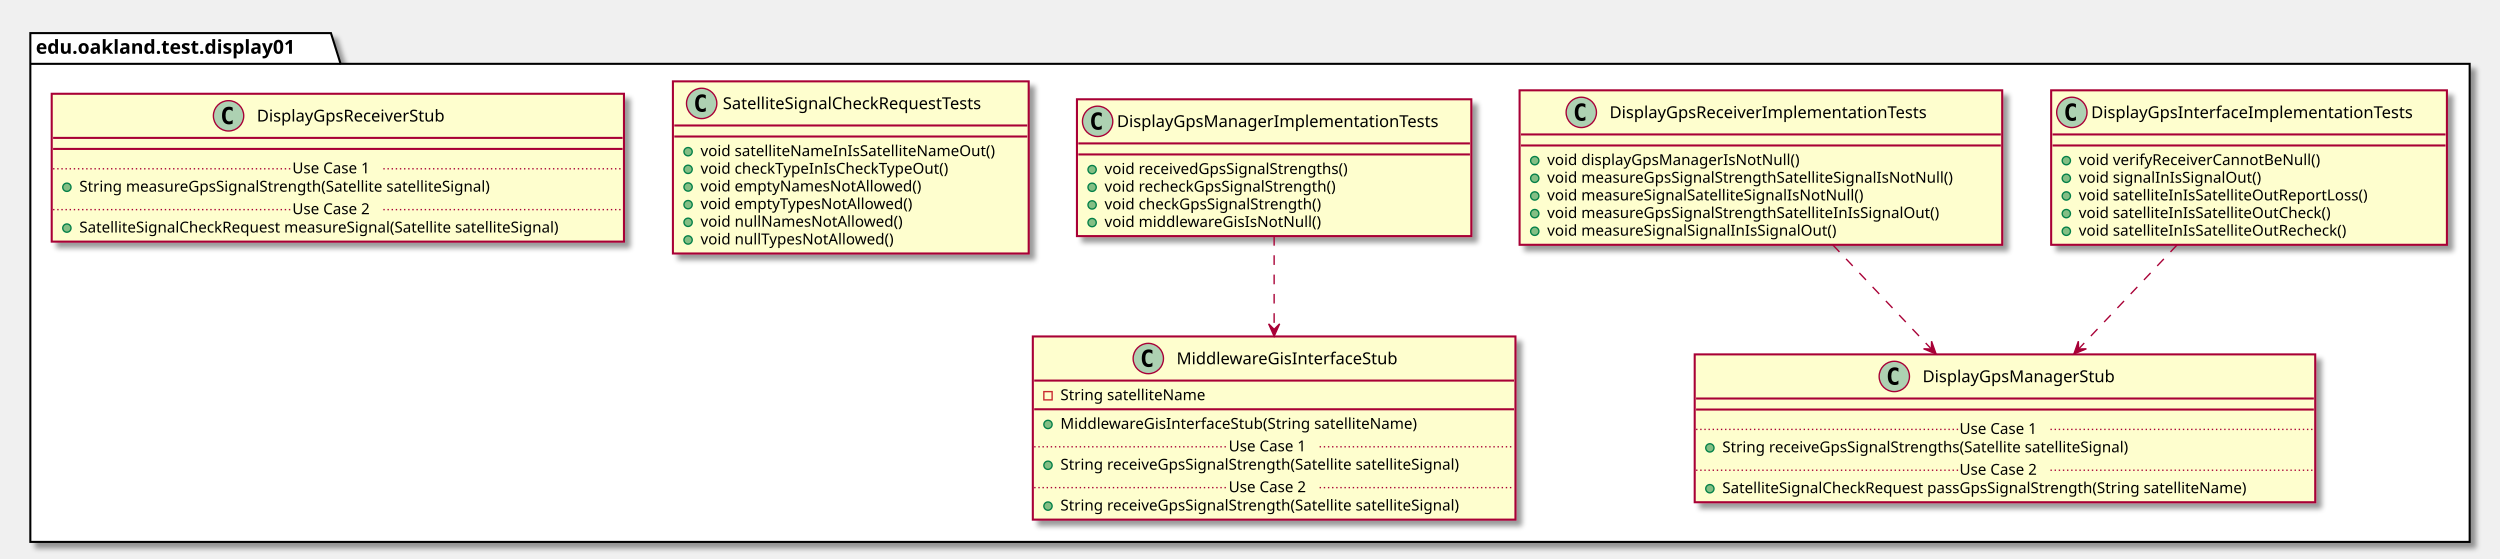
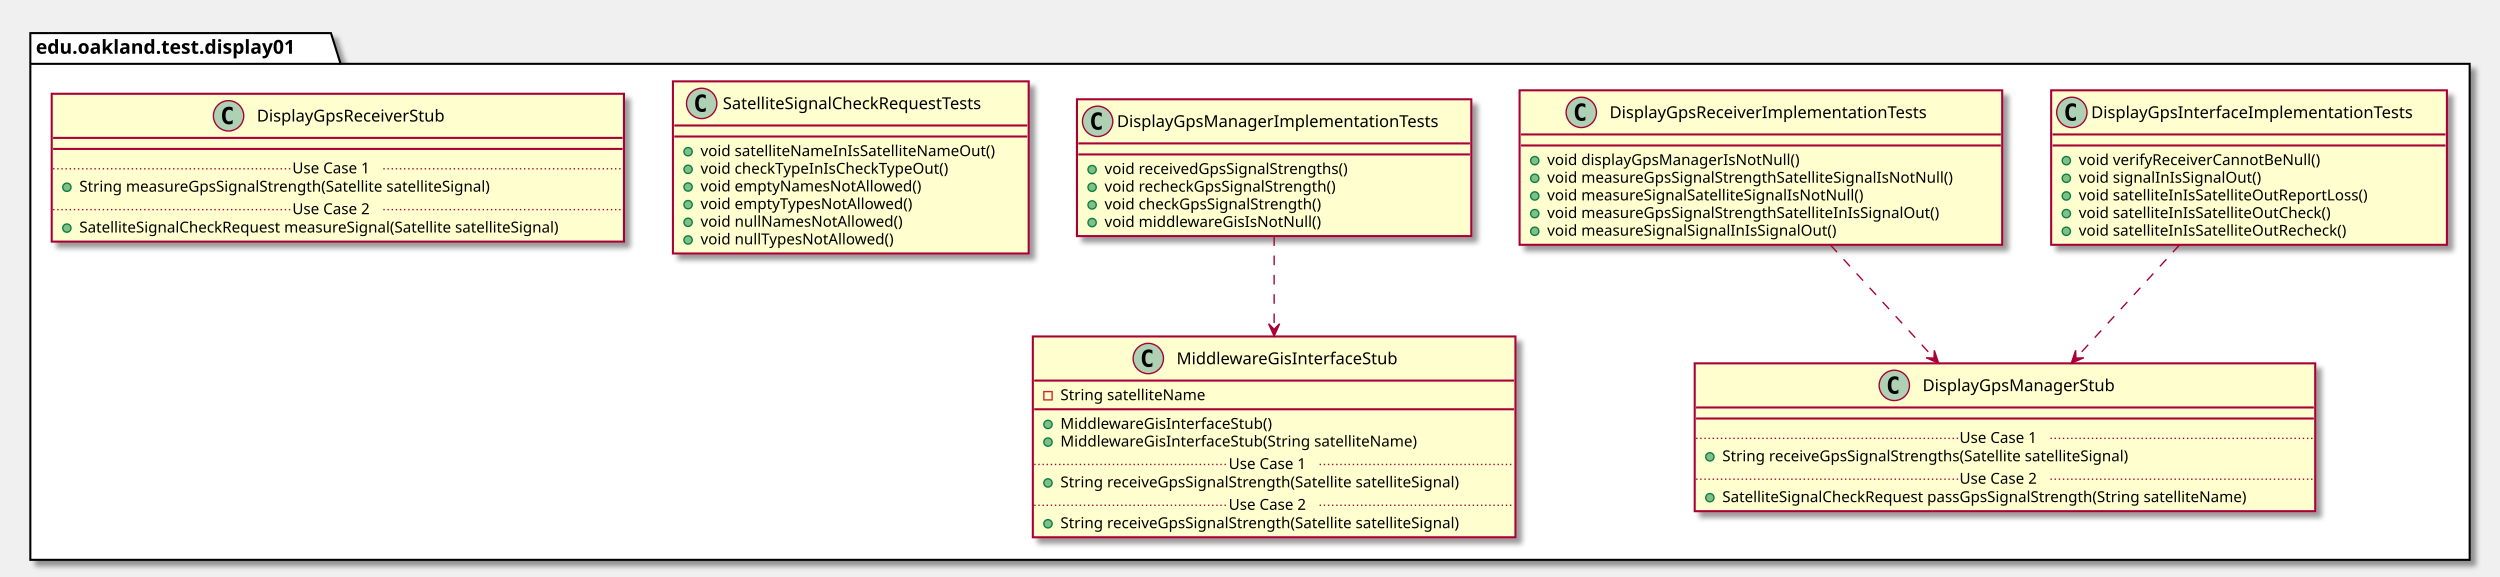
- <svg xmlns="http://www.w3.org/2000/svg" contentScriptType="application/ecmascript" contentStyleType="text/css" height="405px" preserveAspectRatio="none" style="width:1813px;height:405px;" version="1.1" viewBox="0 0 1813 405" width="1813px" zoomAndPan="magnify">
+ <svg xmlns="http://www.w3.org/2000/svg" contentScriptType="application/ecmascript" contentStyleType="text/css" height="418px" preserveAspectRatio="none" style="width:1813px;height:418px;" version="1.1" viewBox="0 0 1813 418" width="1813px" zoomAndPan="magnify">
  <defs>
-     <filter height="300%" id="f1bnmwnytjptcn" width="300%" x="-1" y="-1">
+     <filter height="300%" id="f1bxt80y664sv0" width="300%" x="-1" y="-1">
      <feGaussianBlur result="blurOut" stdDeviation="2.0" />
      <feColorMatrix in="blurOut" result="blurOut2" type="matrix" values="0 0 0 0 0 0 0 0 0 0 0 0 0 0 0 0 0 0 .4 0" />
      <feOffset dx="4.0" dy="4.0" in="blurOut2" result="blurOut3" />
      <feBlend in="SourceGraphic" in2="blurOut3" mode="normal" />
    </filter>
  </defs>
  <g>
-     <polygon fill="#FFFFFF" filter="url(#f1bnmwnytjptcn)" points="22,24,240,24,247,46.297,1791,46.297,1791,393,22,393,22,24" style="stroke: #000000; stroke-width: 1.5;" />
+     <polygon fill="#FFFFFF" filter="url(#f1bxt80y664sv0)" points="22,24,240,24,247,46.297,1791,46.297,1791,406,22,406,22,24" style="stroke: #000000; stroke-width: 1.5;" />
    <line style="stroke: #000000; stroke-width: 1.5;" x1="22" x2="247" y1="46.297" y2="46.297" />
    <text fill="#000000" font-family="sans-serif" font-size="14" font-weight="bold" lengthAdjust="spacingAndGlyphs" textLength="212" x="26" y="38.995">edu.oakland.test.display01</text>
-     <rect fill="#FEFECE" filter="url(#f1bnmwnytjptcn)" height="112.023" id="DisplayGpsInterfaceImplementationTests" style="stroke: #A80036; stroke-width: 1.5;" width="287" x="1487.5" y="65.5" />
+     <rect fill="#FEFECE" filter="url(#f1bxt80y664sv0)" height="112.023" id="DisplayGpsInterfaceImplementationTests" style="stroke: #A80036; stroke-width: 1.5;" width="287" x="1487.5" y="65.5" />
    <ellipse cx="1502.5" cy="81.5" fill="#ADD1B2" rx="11" ry="11" style="stroke: #A80036; stroke-width: 1.0;" />
    <path d="M1505.469,87.141 Q1504.891,87.438 1504.25,87.578 Q1503.609,87.734 1502.906,87.734 Q1500.406,87.734 1499.078,86.094 Q1497.766,84.438 1497.766,81.312 Q1497.766,78.188 1499.078,76.531 Q1500.406,74.875 1502.906,74.875 Q1503.609,74.875 1504.25,75.031 Q1504.906,75.188 1505.469,75.484 L1505.469,78.203 Q1504.844,77.625 1504.25,77.359 Q1503.656,77.078 1503.031,77.078 Q1501.688,77.078 1501,78.156 Q1500.312,79.219 1500.312,81.312 Q1500.312,83.406 1501,84.484 Q1501.688,85.547 1503.031,85.547 Q1503.656,85.547 1504.25,85.281 Q1504.844,85 1505.469,84.422 L1505.469,87.141 Z " />
    <text fill="#000000" font-family="sans-serif" font-size="12" lengthAdjust="spacingAndGlyphs" textLength="255" x="1516.5" y="85.654">DisplayGpsInterfaceImplementationTests</text>
    <line style="stroke: #A80036; stroke-width: 1.5;" x1="1488.5" x2="1773.5" y1="97.5" y2="97.5" />
    <line style="stroke: #A80036; stroke-width: 1.5;" x1="1488.5" x2="1773.5" y1="105.5" y2="105.5" />
    <ellipse cx="1498.5" cy="116.5" fill="#84BE84" rx="3" ry="3" style="stroke: #038048; stroke-width: 1.0;" />
    <text fill="#000000" font-family="sans-serif" font-size="11" lengthAdjust="spacingAndGlyphs" textLength="190" x="1507.5" y="119.71">void verifyReceiverCannotBeNull()</text>
    <ellipse cx="1498.5" cy="129.305" fill="#84BE84" rx="3" ry="3" style="stroke: #038048; stroke-width: 1.0;" />
    <text fill="#000000" font-family="sans-serif" font-size="11" lengthAdjust="spacingAndGlyphs" textLength="144" x="1507.5" y="132.515">void signalInIsSignalOut()</text>
    <ellipse cx="1498.5" cy="142.109" fill="#84BE84" rx="3" ry="3" style="stroke: #038048; stroke-width: 1.0;" />
    <text fill="#000000" font-family="sans-serif" font-size="11" lengthAdjust="spacingAndGlyphs" textLength="230" x="1507.5" y="145.32">void satelliteInIsSatelliteOutReportLoss()</text>
    <ellipse cx="1498.5" cy="154.914" fill="#84BE84" rx="3" ry="3" style="stroke: #038048; stroke-width: 1.0;" />
    <text fill="#000000" font-family="sans-serif" font-size="11" lengthAdjust="spacingAndGlyphs" textLength="200" x="1507.5" y="158.125">void satelliteInIsSatelliteOutCheck()</text>
    <ellipse cx="1498.5" cy="167.719" fill="#84BE84" rx="3" ry="3" style="stroke: #038048; stroke-width: 1.0;" />
    <text fill="#000000" font-family="sans-serif" font-size="11" lengthAdjust="spacingAndGlyphs" textLength="212" x="1507.5" y="170.929">void satelliteInIsSatelliteOutRecheck()</text>
-     <rect fill="#FEFECE" filter="url(#f1bnmwnytjptcn)" height="107.219" id="DisplayGpsManagerStub" style="stroke: #A80036; stroke-width: 1.5;" width="450" x="1229" y="257" />
-     <ellipse cx="1373.75" cy="273" fill="#ADD1B2" rx="11" ry="11" style="stroke: #A80036; stroke-width: 1.0;" />
-     <path d="M1376.719,278.641 Q1376.141,278.938 1375.5,279.078 Q1374.859,279.234 1374.156,279.234 Q1371.656,279.234 1370.328,277.594 Q1369.016,275.938 1369.016,272.812 Q1369.016,269.688 1370.328,268.031 Q1371.656,266.375 1374.156,266.375 Q1374.859,266.375 1375.5,266.531 Q1376.156,266.688 1376.719,266.984 L1376.719,269.703 Q1376.094,269.125 1375.5,268.859 Q1374.906,268.578 1374.281,268.578 Q1372.938,268.578 1372.25,269.656 Q1371.562,270.719 1371.562,272.812 Q1371.562,274.906 1372.25,275.984 Q1372.938,277.047 1374.281,277.047 Q1374.906,277.047 1375.5,276.781 Q1376.094,276.5 1376.719,275.922 L1376.719,278.641 Z " />
-     <text fill="#000000" font-family="sans-serif" font-size="12" lengthAdjust="spacingAndGlyphs" textLength="152" x="1394.25" y="277.154">DisplayGpsManagerStub</text>
-     <line style="stroke: #A80036; stroke-width: 1.5;" x1="1230" x2="1678" y1="289" y2="289" />
-     <line style="stroke: #A80036; stroke-width: 1.5;" x1="1230" x2="1678" y1="297" y2="297" />
-     <ellipse cx="1240" cy="324.805" fill="#84BE84" rx="3" ry="3" style="stroke: #038048; stroke-width: 1.0;" />
-     <text fill="#000000" font-family="sans-serif" font-size="11" lengthAdjust="spacingAndGlyphs" textLength="331" x="1249" y="328.015">String receiveGpsSignalStrengths(Satellite satelliteSignal)</text>
-     <line style="stroke: #A80036; stroke-width: 1.0; stroke-dasharray: 1.0,2.0;" x1="1230" x2="1421" y1="311.402" y2="311.402" />
-     <text fill="#000000" font-family="sans-serif" font-size="11" lengthAdjust="spacingAndGlyphs" textLength="66" x="1421" y="314.71">Use Case 1</text>
-     <line style="stroke: #A80036; stroke-width: 1.0; stroke-dasharray: 1.0,2.0;" x1="1487" x2="1678" y1="311.402" y2="311.402" />
-     <ellipse cx="1240" cy="354.414" fill="#84BE84" rx="3" ry="3" style="stroke: #038048; stroke-width: 1.0;" />
-     <text fill="#000000" font-family="sans-serif" font-size="11" lengthAdjust="spacingAndGlyphs" textLength="424" x="1249" y="357.625">SatelliteSignalCheckRequest passGpsSignalStrength(String satelliteName)</text>
-     <line style="stroke: #A80036; stroke-width: 1.0; stroke-dasharray: 1.0,2.0;" x1="1230" x2="1421" y1="341.012" y2="341.012" />
-     <text fill="#000000" font-family="sans-serif" font-size="11" lengthAdjust="spacingAndGlyphs" textLength="66" x="1421" y="344.32">Use Case 2</text>
-     <line style="stroke: #A80036; stroke-width: 1.0; stroke-dasharray: 1.0,2.0;" x1="1487" x2="1678" y1="341.012" y2="341.012" />
-     <rect fill="#FEFECE" filter="url(#f1bnmwnytjptcn)" height="112.023" id="DisplayGpsReceiverImplementationTests" style="stroke: #A80036; stroke-width: 1.5;" width="350" x="1102" y="65.5" />
+     <rect fill="#FEFECE" filter="url(#f1bxt80y664sv0)" height="107.219" id="DisplayGpsManagerStub" style="stroke: #A80036; stroke-width: 1.5;" width="450" x="1229" y="263.5" />
+     <ellipse cx="1373.75" cy="279.5" fill="#ADD1B2" rx="11" ry="11" style="stroke: #A80036; stroke-width: 1.0;" />
+     <path d="M1376.719,285.141 Q1376.141,285.438 1375.5,285.578 Q1374.859,285.734 1374.156,285.734 Q1371.656,285.734 1370.328,284.094 Q1369.016,282.438 1369.016,279.312 Q1369.016,276.188 1370.328,274.531 Q1371.656,272.875 1374.156,272.875 Q1374.859,272.875 1375.5,273.031 Q1376.156,273.188 1376.719,273.484 L1376.719,276.203 Q1376.094,275.625 1375.5,275.359 Q1374.906,275.078 1374.281,275.078 Q1372.938,275.078 1372.25,276.156 Q1371.562,277.219 1371.562,279.312 Q1371.562,281.406 1372.25,282.484 Q1372.938,283.547 1374.281,283.547 Q1374.906,283.547 1375.5,283.281 Q1376.094,283 1376.719,282.422 L1376.719,285.141 Z " />
+     <text fill="#000000" font-family="sans-serif" font-size="12" lengthAdjust="spacingAndGlyphs" textLength="152" x="1394.25" y="283.654">DisplayGpsManagerStub</text>
+     <line style="stroke: #A80036; stroke-width: 1.5;" x1="1230" x2="1678" y1="295.5" y2="295.5" />
+     <line style="stroke: #A80036; stroke-width: 1.5;" x1="1230" x2="1678" y1="303.5" y2="303.5" />
+     <ellipse cx="1240" cy="331.305" fill="#84BE84" rx="3" ry="3" style="stroke: #038048; stroke-width: 1.0;" />
+     <text fill="#000000" font-family="sans-serif" font-size="11" lengthAdjust="spacingAndGlyphs" textLength="331" x="1249" y="334.515">String receiveGpsSignalStrengths(Satellite satelliteSignal)</text>
+     <line style="stroke: #A80036; stroke-width: 1.0; stroke-dasharray: 1.0,2.0;" x1="1230" x2="1421" y1="317.902" y2="317.902" />
+     <text fill="#000000" font-family="sans-serif" font-size="11" lengthAdjust="spacingAndGlyphs" textLength="66" x="1421" y="321.21">Use Case 1</text>
+     <line style="stroke: #A80036; stroke-width: 1.0; stroke-dasharray: 1.0,2.0;" x1="1487" x2="1678" y1="317.902" y2="317.902" />
+     <ellipse cx="1240" cy="360.914" fill="#84BE84" rx="3" ry="3" style="stroke: #038048; stroke-width: 1.0;" />
+     <text fill="#000000" font-family="sans-serif" font-size="11" lengthAdjust="spacingAndGlyphs" textLength="424" x="1249" y="364.125">SatelliteSignalCheckRequest passGpsSignalStrength(String satelliteName)</text>
+     <line style="stroke: #A80036; stroke-width: 1.0; stroke-dasharray: 1.0,2.0;" x1="1230" x2="1421" y1="347.512" y2="347.512" />
+     <text fill="#000000" font-family="sans-serif" font-size="11" lengthAdjust="spacingAndGlyphs" textLength="66" x="1421" y="350.82">Use Case 2</text>
+     <line style="stroke: #A80036; stroke-width: 1.0; stroke-dasharray: 1.0,2.0;" x1="1487" x2="1678" y1="347.512" y2="347.512" />
+     <rect fill="#FEFECE" filter="url(#f1bxt80y664sv0)" height="112.023" id="DisplayGpsReceiverImplementationTests" style="stroke: #A80036; stroke-width: 1.5;" width="350" x="1102" y="65.5" />
    <ellipse cx="1146.75" cy="81.5" fill="#ADD1B2" rx="11" ry="11" style="stroke: #A80036; stroke-width: 1.0;" />
    <path d="M1149.719,87.141 Q1149.141,87.438 1148.5,87.578 Q1147.859,87.734 1147.156,87.734 Q1144.656,87.734 1143.328,86.094 Q1142.016,84.438 1142.016,81.312 Q1142.016,78.188 1143.328,76.531 Q1144.656,74.875 1147.156,74.875 Q1147.859,74.875 1148.5,75.031 Q1149.156,75.188 1149.719,75.484 L1149.719,78.203 Q1149.094,77.625 1148.5,77.359 Q1147.906,77.078 1147.281,77.078 Q1145.938,77.078 1145.25,78.156 Q1144.562,79.219 1144.562,81.312 Q1144.562,83.406 1145.25,84.484 Q1145.938,85.547 1147.281,85.547 Q1147.906,85.547 1148.5,85.281 Q1149.094,85 1149.719,84.422 L1149.719,87.141 Z " />
    <text fill="#000000" font-family="sans-serif" font-size="12" lengthAdjust="spacingAndGlyphs" textLength="252" x="1167.25" y="85.654">DisplayGpsReceiverImplementationTests</text>
    <line style="stroke: #A80036; stroke-width: 1.5;" x1="1103" x2="1451" y1="97.5" y2="97.5" />
    <line style="stroke: #A80036; stroke-width: 1.5;" x1="1103" x2="1451" y1="105.5" y2="105.5" />
    <ellipse cx="1113" cy="116.5" fill="#84BE84" rx="3" ry="3" style="stroke: #038048; stroke-width: 1.0;" />
    <text fill="#000000" font-family="sans-serif" font-size="11" lengthAdjust="spacingAndGlyphs" textLength="197" x="1122" y="119.71">void displayGpsManagerIsNotNull()</text>
    <ellipse cx="1113" cy="129.305" fill="#84BE84" rx="3" ry="3" style="stroke: #038048; stroke-width: 1.0;" />
    <text fill="#000000" font-family="sans-serif" font-size="11" lengthAdjust="spacingAndGlyphs" textLength="324" x="1122" y="132.515">void measureGpsSignalStrengthSatelliteSignalIsNotNull()</text>
    <ellipse cx="1113" cy="142.109" fill="#84BE84" rx="3" ry="3" style="stroke: #038048; stroke-width: 1.0;" />
    <text fill="#000000" font-family="sans-serif" font-size="11" lengthAdjust="spacingAndGlyphs" textLength="252" x="1122" y="145.32">void measureSignalSatelliteSignalIsNotNull()</text>
    <ellipse cx="1113" cy="154.914" fill="#84BE84" rx="3" ry="3" style="stroke: #038048; stroke-width: 1.0;" />
    <text fill="#000000" font-family="sans-serif" font-size="11" lengthAdjust="spacingAndGlyphs" textLength="314" x="1122" y="158.125">void measureGpsSignalStrengthSatelliteInIsSignalOut()</text>
    <ellipse cx="1113" cy="167.719" fill="#84BE84" rx="3" ry="3" style="stroke: #038048; stroke-width: 1.0;" />
    <text fill="#000000" font-family="sans-serif" font-size="11" lengthAdjust="spacingAndGlyphs" textLength="231" x="1122" y="170.929">void measureSignalSignalInIsSignalOut()</text>
-     <rect fill="#FEFECE" filter="url(#f1bnmwnytjptcn)" height="99.219" id="DisplayGpsManagerImplementationTests" style="stroke: #A80036; stroke-width: 1.5;" width="286" x="781" y="72" />
+     <rect fill="#FEFECE" filter="url(#f1bxt80y664sv0)" height="99.219" id="DisplayGpsManagerImplementationTests" style="stroke: #A80036; stroke-width: 1.5;" width="286" x="781" y="72" />
    <ellipse cx="796" cy="88" fill="#ADD1B2" rx="11" ry="11" style="stroke: #A80036; stroke-width: 1.0;" />
    <path d="M798.969,93.641 Q798.391,93.938 797.75,94.078 Q797.109,94.234 796.406,94.234 Q793.906,94.234 792.578,92.594 Q791.266,90.938 791.266,87.812 Q791.266,84.688 792.578,83.031 Q793.906,81.375 796.406,81.375 Q797.109,81.375 797.75,81.531 Q798.406,81.688 798.969,81.984 L798.969,84.703 Q798.344,84.125 797.75,83.859 Q797.156,83.578 796.531,83.578 Q795.188,83.578 794.5,84.656 Q793.812,85.719 793.812,87.812 Q793.812,89.906 794.5,90.984 Q795.188,92.047 796.531,92.047 Q797.156,92.047 797.75,91.781 Q798.344,91.5 798.969,90.922 L798.969,93.641 Z " />
    <text fill="#000000" font-family="sans-serif" font-size="12" lengthAdjust="spacingAndGlyphs" textLength="254" x="810" y="92.154">DisplayGpsManagerImplementationTests</text>
    <line style="stroke: #A80036; stroke-width: 1.5;" x1="782" x2="1066" y1="104" y2="104" />
    <line style="stroke: #A80036; stroke-width: 1.5;" x1="782" x2="1066" y1="112" y2="112" />
    <ellipse cx="792" cy="123" fill="#84BE84" rx="3" ry="3" style="stroke: #038048; stroke-width: 1.0;" />
    <text fill="#000000" font-family="sans-serif" font-size="11" lengthAdjust="spacingAndGlyphs" textLength="197" x="801" y="126.21">void receivedGpsSignalStrengths()</text>
    <ellipse cx="792" cy="135.805" fill="#84BE84" rx="3" ry="3" style="stroke: #038048; stroke-width: 1.0;" />
    <text fill="#000000" font-family="sans-serif" font-size="11" lengthAdjust="spacingAndGlyphs" textLength="186" x="801" y="139.015">void recheckGpsSignalStrength()</text>
    <ellipse cx="792" cy="148.609" fill="#84BE84" rx="3" ry="3" style="stroke: #038048; stroke-width: 1.0;" />
    <text fill="#000000" font-family="sans-serif" font-size="11" lengthAdjust="spacingAndGlyphs" textLength="174" x="801" y="151.82">void checkGpsSignalStrength()</text>
    <ellipse cx="792" cy="161.414" fill="#84BE84" rx="3" ry="3" style="stroke: #038048; stroke-width: 1.0;" />
    <text fill="#000000" font-family="sans-serif" font-size="11" lengthAdjust="spacingAndGlyphs" textLength="170" x="801" y="164.625">void middlewareGisIsNotNull()</text>
-     <rect fill="#FEFECE" filter="url(#f1bnmwnytjptcn)" height="132.828" id="MiddlewareGisInterfaceStub" style="stroke: #A80036; stroke-width: 1.5;" width="350" x="749" y="244" />
+     <rect fill="#FEFECE" filter="url(#f1bxt80y664sv0)" height="145.633" id="MiddlewareGisInterfaceStub" style="stroke: #A80036; stroke-width: 1.5;" width="350" x="749" y="244" />
    <ellipse cx="832.75" cy="260" fill="#ADD1B2" rx="11" ry="11" style="stroke: #A80036; stroke-width: 1.0;" />
    <path d="M835.719,265.641 Q835.141,265.938 834.5,266.078 Q833.859,266.234 833.156,266.234 Q830.656,266.234 829.328,264.594 Q828.016,262.938 828.016,259.812 Q828.016,256.688 829.328,255.031 Q830.656,253.375 833.156,253.375 Q833.859,253.375 834.5,253.531 Q835.156,253.688 835.719,253.984 L835.719,256.703 Q835.094,256.125 834.5,255.859 Q833.906,255.578 833.281,255.578 Q831.938,255.578 831.25,256.656 Q830.562,257.719 830.562,259.812 Q830.562,261.906 831.25,262.984 Q831.938,264.047 833.281,264.047 Q833.906,264.047 834.5,263.781 Q835.094,263.5 835.719,262.922 L835.719,265.641 Z " />
    <text fill="#000000" font-family="sans-serif" font-size="12" lengthAdjust="spacingAndGlyphs" textLength="174" x="853.25" y="264.154">MiddlewareGisInterfaceStub</text>
    <line style="stroke: #A80036; stroke-width: 1.5;" x1="750" x2="1098" y1="276" y2="276" />
    <rect fill="none" height="6" style="stroke: #C82930; stroke-width: 1.0;" width="6" x="757" y="284" />
    <text fill="#000000" font-family="sans-serif" font-size="11" lengthAdjust="spacingAndGlyphs" textLength="116" x="769" y="290.21">String satelliteName</text>
    <line style="stroke: #A80036; stroke-width: 1.5;" x1="750" x2="1098" y1="296.805" y2="296.805" />
    <ellipse cx="760" cy="307.805" fill="#84BE84" rx="3" ry="3" style="stroke: #038048; stroke-width: 1.0;" />
-     <text fill="#000000" font-family="sans-serif" font-size="11" lengthAdjust="spacingAndGlyphs" textLength="283" x="769" y="311.015">MiddlewareGisInterfaceStub(String satelliteName)</text>
-     <ellipse cx="760" cy="337.414" fill="#84BE84" rx="3" ry="3" style="stroke: #038048; stroke-width: 1.0;" />
-     <text fill="#000000" font-family="sans-serif" font-size="11" lengthAdjust="spacingAndGlyphs" textLength="324" x="769" y="340.625">String receiveGpsSignalStrength(Satellite satelliteSignal)</text>
-     <line style="stroke: #A80036; stroke-width: 1.0; stroke-dasharray: 1.0,2.0;" x1="750" x2="891" y1="324.012" y2="324.012" />
-     <text fill="#000000" font-family="sans-serif" font-size="11" lengthAdjust="spacingAndGlyphs" textLength="66" x="891" y="327.32">Use Case 1</text>
-     <line style="stroke: #A80036; stroke-width: 1.0; stroke-dasharray: 1.0,2.0;" x1="957" x2="1098" y1="324.012" y2="324.012" />
-     <ellipse cx="760" cy="367.023" fill="#84BE84" rx="3" ry="3" style="stroke: #038048; stroke-width: 1.0;" />
-     <text fill="#000000" font-family="sans-serif" font-size="11" lengthAdjust="spacingAndGlyphs" textLength="324" x="769" y="370.234">String receiveGpsSignalStrength(Satellite satelliteSignal)</text>
-     <line style="stroke: #A80036; stroke-width: 1.0; stroke-dasharray: 1.0,2.0;" x1="750" x2="891" y1="353.621" y2="353.621" />
-     <text fill="#000000" font-family="sans-serif" font-size="11" lengthAdjust="spacingAndGlyphs" textLength="66" x="891" y="356.929">Use Case 2</text>
-     <line style="stroke: #A80036; stroke-width: 1.0; stroke-dasharray: 1.0,2.0;" x1="957" x2="1098" y1="353.621" y2="353.621" />
-     <rect fill="#FEFECE" filter="url(#f1bnmwnytjptcn)" height="124.828" id="SatelliteSignalCheckRequestTests" style="stroke: #A80036; stroke-width: 1.5;" width="258" x="488" y="59" />
+     <text fill="#000000" font-family="sans-serif" font-size="11" lengthAdjust="spacingAndGlyphs" textLength="167" x="769" y="311.015">MiddlewareGisInterfaceStub()</text>
+     <ellipse cx="760" cy="320.609" fill="#84BE84" rx="3" ry="3" style="stroke: #038048; stroke-width: 1.0;" />
+     <text fill="#000000" font-family="sans-serif" font-size="11" lengthAdjust="spacingAndGlyphs" textLength="283" x="769" y="323.82">MiddlewareGisInterfaceStub(String satelliteName)</text>
+     <ellipse cx="760" cy="350.219" fill="#84BE84" rx="3" ry="3" style="stroke: #038048; stroke-width: 1.0;" />
+     <text fill="#000000" font-family="sans-serif" font-size="11" lengthAdjust="spacingAndGlyphs" textLength="324" x="769" y="353.429">String receiveGpsSignalStrength(Satellite satelliteSignal)</text>
+     <line style="stroke: #A80036; stroke-width: 1.0; stroke-dasharray: 1.0,2.0;" x1="750" x2="891" y1="336.816" y2="336.816" />
+     <text fill="#000000" font-family="sans-serif" font-size="11" lengthAdjust="spacingAndGlyphs" textLength="66" x="891" y="340.125">Use Case 1</text>
+     <line style="stroke: #A80036; stroke-width: 1.0; stroke-dasharray: 1.0,2.0;" x1="957" x2="1098" y1="336.816" y2="336.816" />
+     <ellipse cx="760" cy="379.828" fill="#84BE84" rx="3" ry="3" style="stroke: #038048; stroke-width: 1.0;" />
+     <text fill="#000000" font-family="sans-serif" font-size="11" lengthAdjust="spacingAndGlyphs" textLength="324" x="769" y="383.039">String receiveGpsSignalStrength(Satellite satelliteSignal)</text>
+     <line style="stroke: #A80036; stroke-width: 1.0; stroke-dasharray: 1.0,2.0;" x1="750" x2="891" y1="366.426" y2="366.426" />
+     <text fill="#000000" font-family="sans-serif" font-size="11" lengthAdjust="spacingAndGlyphs" textLength="66" x="891" y="369.734">Use Case 2</text>
+     <line style="stroke: #A80036; stroke-width: 1.0; stroke-dasharray: 1.0,2.0;" x1="957" x2="1098" y1="366.426" y2="366.426" />
+     <rect fill="#FEFECE" filter="url(#f1bxt80y664sv0)" height="124.828" id="SatelliteSignalCheckRequestTests" style="stroke: #A80036; stroke-width: 1.5;" width="258" x="488" y="59" />
    <ellipse cx="508.85" cy="75" fill="#ADD1B2" rx="11" ry="11" style="stroke: #A80036; stroke-width: 1.0;" />
    <path d="M511.819,80.641 Q511.241,80.938 510.6,81.078 Q509.959,81.234 509.256,81.234 Q506.756,81.234 505.428,79.594 Q504.116,77.938 504.116,74.812 Q504.116,71.688 505.428,70.031 Q506.756,68.375 509.256,68.375 Q509.959,68.375 510.6,68.531 Q511.256,68.688 511.819,68.984 L511.819,71.703 Q511.194,71.125 510.6,70.859 Q510.006,70.578 509.381,70.578 Q508.038,70.578 507.35,71.656 Q506.663,72.719 506.663,74.812 Q506.663,76.906 507.35,77.984 Q508.038,79.047 509.381,79.047 Q510.006,79.047 510.6,78.781 Q511.194,78.5 511.819,77.922 L511.819,80.641 Z " />
    <text fill="#000000" font-family="sans-serif" font-size="12" lengthAdjust="spacingAndGlyphs" textLength="213" x="524.15" y="79.154">SatelliteSignalCheckRequestTests</text>
    <line style="stroke: #A80036; stroke-width: 1.5;" x1="489" x2="745" y1="91" y2="91" />
    <line style="stroke: #A80036; stroke-width: 1.5;" x1="489" x2="745" y1="99" y2="99" />
    <ellipse cx="499" cy="110" fill="#84BE84" rx="3" ry="3" style="stroke: #038048; stroke-width: 1.0;" />
    <text fill="#000000" font-family="sans-serif" font-size="11" lengthAdjust="spacingAndGlyphs" textLength="232" x="508" y="113.21">void satelliteNameInIsSatelliteNameOut()</text>
    <ellipse cx="499" cy="122.805" fill="#84BE84" rx="3" ry="3" style="stroke: #038048; stroke-width: 1.0;" />
    <text fill="#000000" font-family="sans-serif" font-size="11" lengthAdjust="spacingAndGlyphs" textLength="195" x="508" y="126.015">void checkTypeInIsCheckTypeOut()</text>
    <ellipse cx="499" cy="135.609" fill="#84BE84" rx="3" ry="3" style="stroke: #038048; stroke-width: 1.0;" />
    <text fill="#000000" font-family="sans-serif" font-size="11" lengthAdjust="spacingAndGlyphs" textLength="172" x="508" y="138.82">void emptyNamesNotAllowed()</text>
    <ellipse cx="499" cy="148.414" fill="#84BE84" rx="3" ry="3" style="stroke: #038048; stroke-width: 1.0;" />
    <text fill="#000000" font-family="sans-serif" font-size="11" lengthAdjust="spacingAndGlyphs" textLength="166" x="508" y="151.625">void emptyTypesNotAllowed()</text>
    <ellipse cx="499" cy="161.219" fill="#84BE84" rx="3" ry="3" style="stroke: #038048; stroke-width: 1.0;" />
    <text fill="#000000" font-family="sans-serif" font-size="11" lengthAdjust="spacingAndGlyphs" textLength="157" x="508" y="164.429">void nullNamesNotAllowed()</text>
    <ellipse cx="499" cy="174.023" fill="#84BE84" rx="3" ry="3" style="stroke: #038048; stroke-width: 1.0;" />
    <text fill="#000000" font-family="sans-serif" font-size="11" lengthAdjust="spacingAndGlyphs" textLength="151" x="508" y="177.234">void nullTypesNotAllowed()</text>
-     <rect fill="#FEFECE" filter="url(#f1bnmwnytjptcn)" height="107.219" id="DisplayGpsReceiverStub" style="stroke: #A80036; stroke-width: 1.5;" width="415" x="37.5" y="68" />
+     <rect fill="#FEFECE" filter="url(#f1bxt80y664sv0)" height="107.219" id="DisplayGpsReceiverStub" style="stroke: #A80036; stroke-width: 1.5;" width="415" x="37.5" y="68" />
    <ellipse cx="165.75" cy="84" fill="#ADD1B2" rx="11" ry="11" style="stroke: #A80036; stroke-width: 1.0;" />
    <path d="M168.719,89.641 Q168.141,89.938 167.5,90.078 Q166.859,90.234 166.156,90.234 Q163.656,90.234 162.328,88.594 Q161.016,86.938 161.016,83.812 Q161.016,80.688 162.328,79.031 Q163.656,77.375 166.156,77.375 Q166.859,77.375 167.5,77.531 Q168.156,77.688 168.719,77.984 L168.719,80.703 Q168.094,80.125 167.5,79.859 Q166.906,79.578 166.281,79.578 Q164.938,79.578 164.25,80.656 Q163.562,81.719 163.562,83.812 Q163.562,85.906 164.25,86.984 Q164.938,88.047 166.281,88.047 Q166.906,88.047 167.5,87.781 Q168.094,87.5 168.719,86.922 L168.719,89.641 Z " />
    <text fill="#000000" font-family="sans-serif" font-size="12" lengthAdjust="spacingAndGlyphs" textLength="150" x="186.25" y="88.154">DisplayGpsReceiverStub</text>
    <line style="stroke: #A80036; stroke-width: 1.5;" x1="38.5" x2="451.5" y1="100" y2="100" />
    <line style="stroke: #A80036; stroke-width: 1.5;" x1="38.5" x2="451.5" y1="108" y2="108" />
    <ellipse cx="48.5" cy="135.805" fill="#84BE84" rx="3" ry="3" style="stroke: #038048; stroke-width: 1.0;" />
    <text fill="#000000" font-family="sans-serif" font-size="11" lengthAdjust="spacingAndGlyphs" textLength="334" x="57.5" y="139.015">String measureGpsSignalStrength(Satellite satelliteSignal)</text>
    <line style="stroke: #A80036; stroke-width: 1.0; stroke-dasharray: 1.0,2.0;" x1="38.5" x2="212" y1="122.402" y2="122.402" />
    <text fill="#000000" font-family="sans-serif" font-size="11" lengthAdjust="spacingAndGlyphs" textLength="66" x="212" y="125.71">Use Case 1</text>
    <line style="stroke: #A80036; stroke-width: 1.0; stroke-dasharray: 1.0,2.0;" x1="278" x2="451.5" y1="122.402" y2="122.402" />
    <ellipse cx="48.5" cy="165.414" fill="#84BE84" rx="3" ry="3" style="stroke: #038048; stroke-width: 1.0;" />
    <text fill="#000000" font-family="sans-serif" font-size="11" lengthAdjust="spacingAndGlyphs" textLength="389" x="57.5" y="168.625">SatelliteSignalCheckRequest measureSignal(Satellite satelliteSignal)</text>
    <line style="stroke: #A80036; stroke-width: 1.0; stroke-dasharray: 1.0,2.0;" x1="38.5" x2="212" y1="152.012" y2="152.012" />
    <text fill="#000000" font-family="sans-serif" font-size="11" lengthAdjust="spacingAndGlyphs" textLength="66" x="212" y="155.32">Use Case 2</text>
    <line style="stroke: #A80036; stroke-width: 1.0; stroke-dasharray: 1.0,2.0;" x1="278" x2="451.5" y1="152.012" y2="152.012" />
-     <path d="M1578.85,177.59 C1556.39,201.32 1530.16,229.04 1507.55,252.93 " fill="none" id="DisplayGpsInterfaceImplementationTests-&gt;DisplayGpsManagerStub" style="stroke: #A80036; stroke-width: 1.0; stroke-dasharray: 7.0,7.0;" />
-     <polygon fill="#A80036" points="1503.95,256.73,1513.046,252.954,1507.391,253.103,1507.243,247.448,1503.95,256.73" style="stroke: #A80036; stroke-width: 1.0;" />
-     <path d="M1329.15,177.59 C1351.61,201.32 1377.84,229.04 1400.45,252.93 " fill="none" id="DisplayGpsReceiverImplementationTests-&gt;DisplayGpsManagerStub" style="stroke: #A80036; stroke-width: 1.0; stroke-dasharray: 7.0,7.0;" />
-     <polygon fill="#A80036" points="1404.05,256.73,1400.757,247.448,1400.609,253.103,1394.954,252.954,1404.05,256.73" style="stroke: #A80036; stroke-width: 1.0;" />
-     <path d="M924,171.14 C924,191.77 924,216.21 924,238.77 " fill="none" id="DisplayGpsManagerImplementationTests-&gt;MiddlewareGisInterfaceStub" style="stroke: #A80036; stroke-width: 1.0; stroke-dasharray: 7.0,7.0;" />
-     <polygon fill="#A80036" points="924,243.85,928,234.85,924,238.85,920,234.85,924,243.85" style="stroke: #A80036; stroke-width: 1.0;" />
+     <path d="M1580.52,177.69 C1557.04,203.35 1529.17,233.82 1505.56,259.63 " fill="none" id="DisplayGpsInterfaceImplementationTests-&gt;DisplayGpsManagerStub" style="stroke: #A80036; stroke-width: 1.0; stroke-dasharray: 7.0,7.0;" />
+     <polygon fill="#A80036" points="1502.11,263.4,1511.136,259.459,1505.485,259.711,1505.233,254.059,1502.11,263.4" style="stroke: #A80036; stroke-width: 1.0;" />
+     <path d="M1327.48,177.69 C1350.96,203.35 1378.83,233.82 1402.44,259.63 " fill="none" id="DisplayGpsReceiverImplementationTests-&gt;DisplayGpsManagerStub" style="stroke: #A80036; stroke-width: 1.0; stroke-dasharray: 7.0,7.0;" />
+     <polygon fill="#A80036" points="1405.89,263.4,1402.767,254.059,1402.515,259.711,1396.864,259.459,1405.89,263.4" style="stroke: #A80036; stroke-width: 1.0;" />
+     <path d="M924,171.33 C924,191.73 924,215.93 924,238.65 " fill="none" id="DisplayGpsManagerImplementationTests-&gt;MiddlewareGisInterfaceStub" style="stroke: #A80036; stroke-width: 1.0; stroke-dasharray: 7.0,7.0;" />
+     <polygon fill="#A80036" points="924,243.78,928,234.78,924,238.78,920,234.78,924,243.78" style="stroke: #A80036; stroke-width: 1.0;" />
  </g>
</svg>
